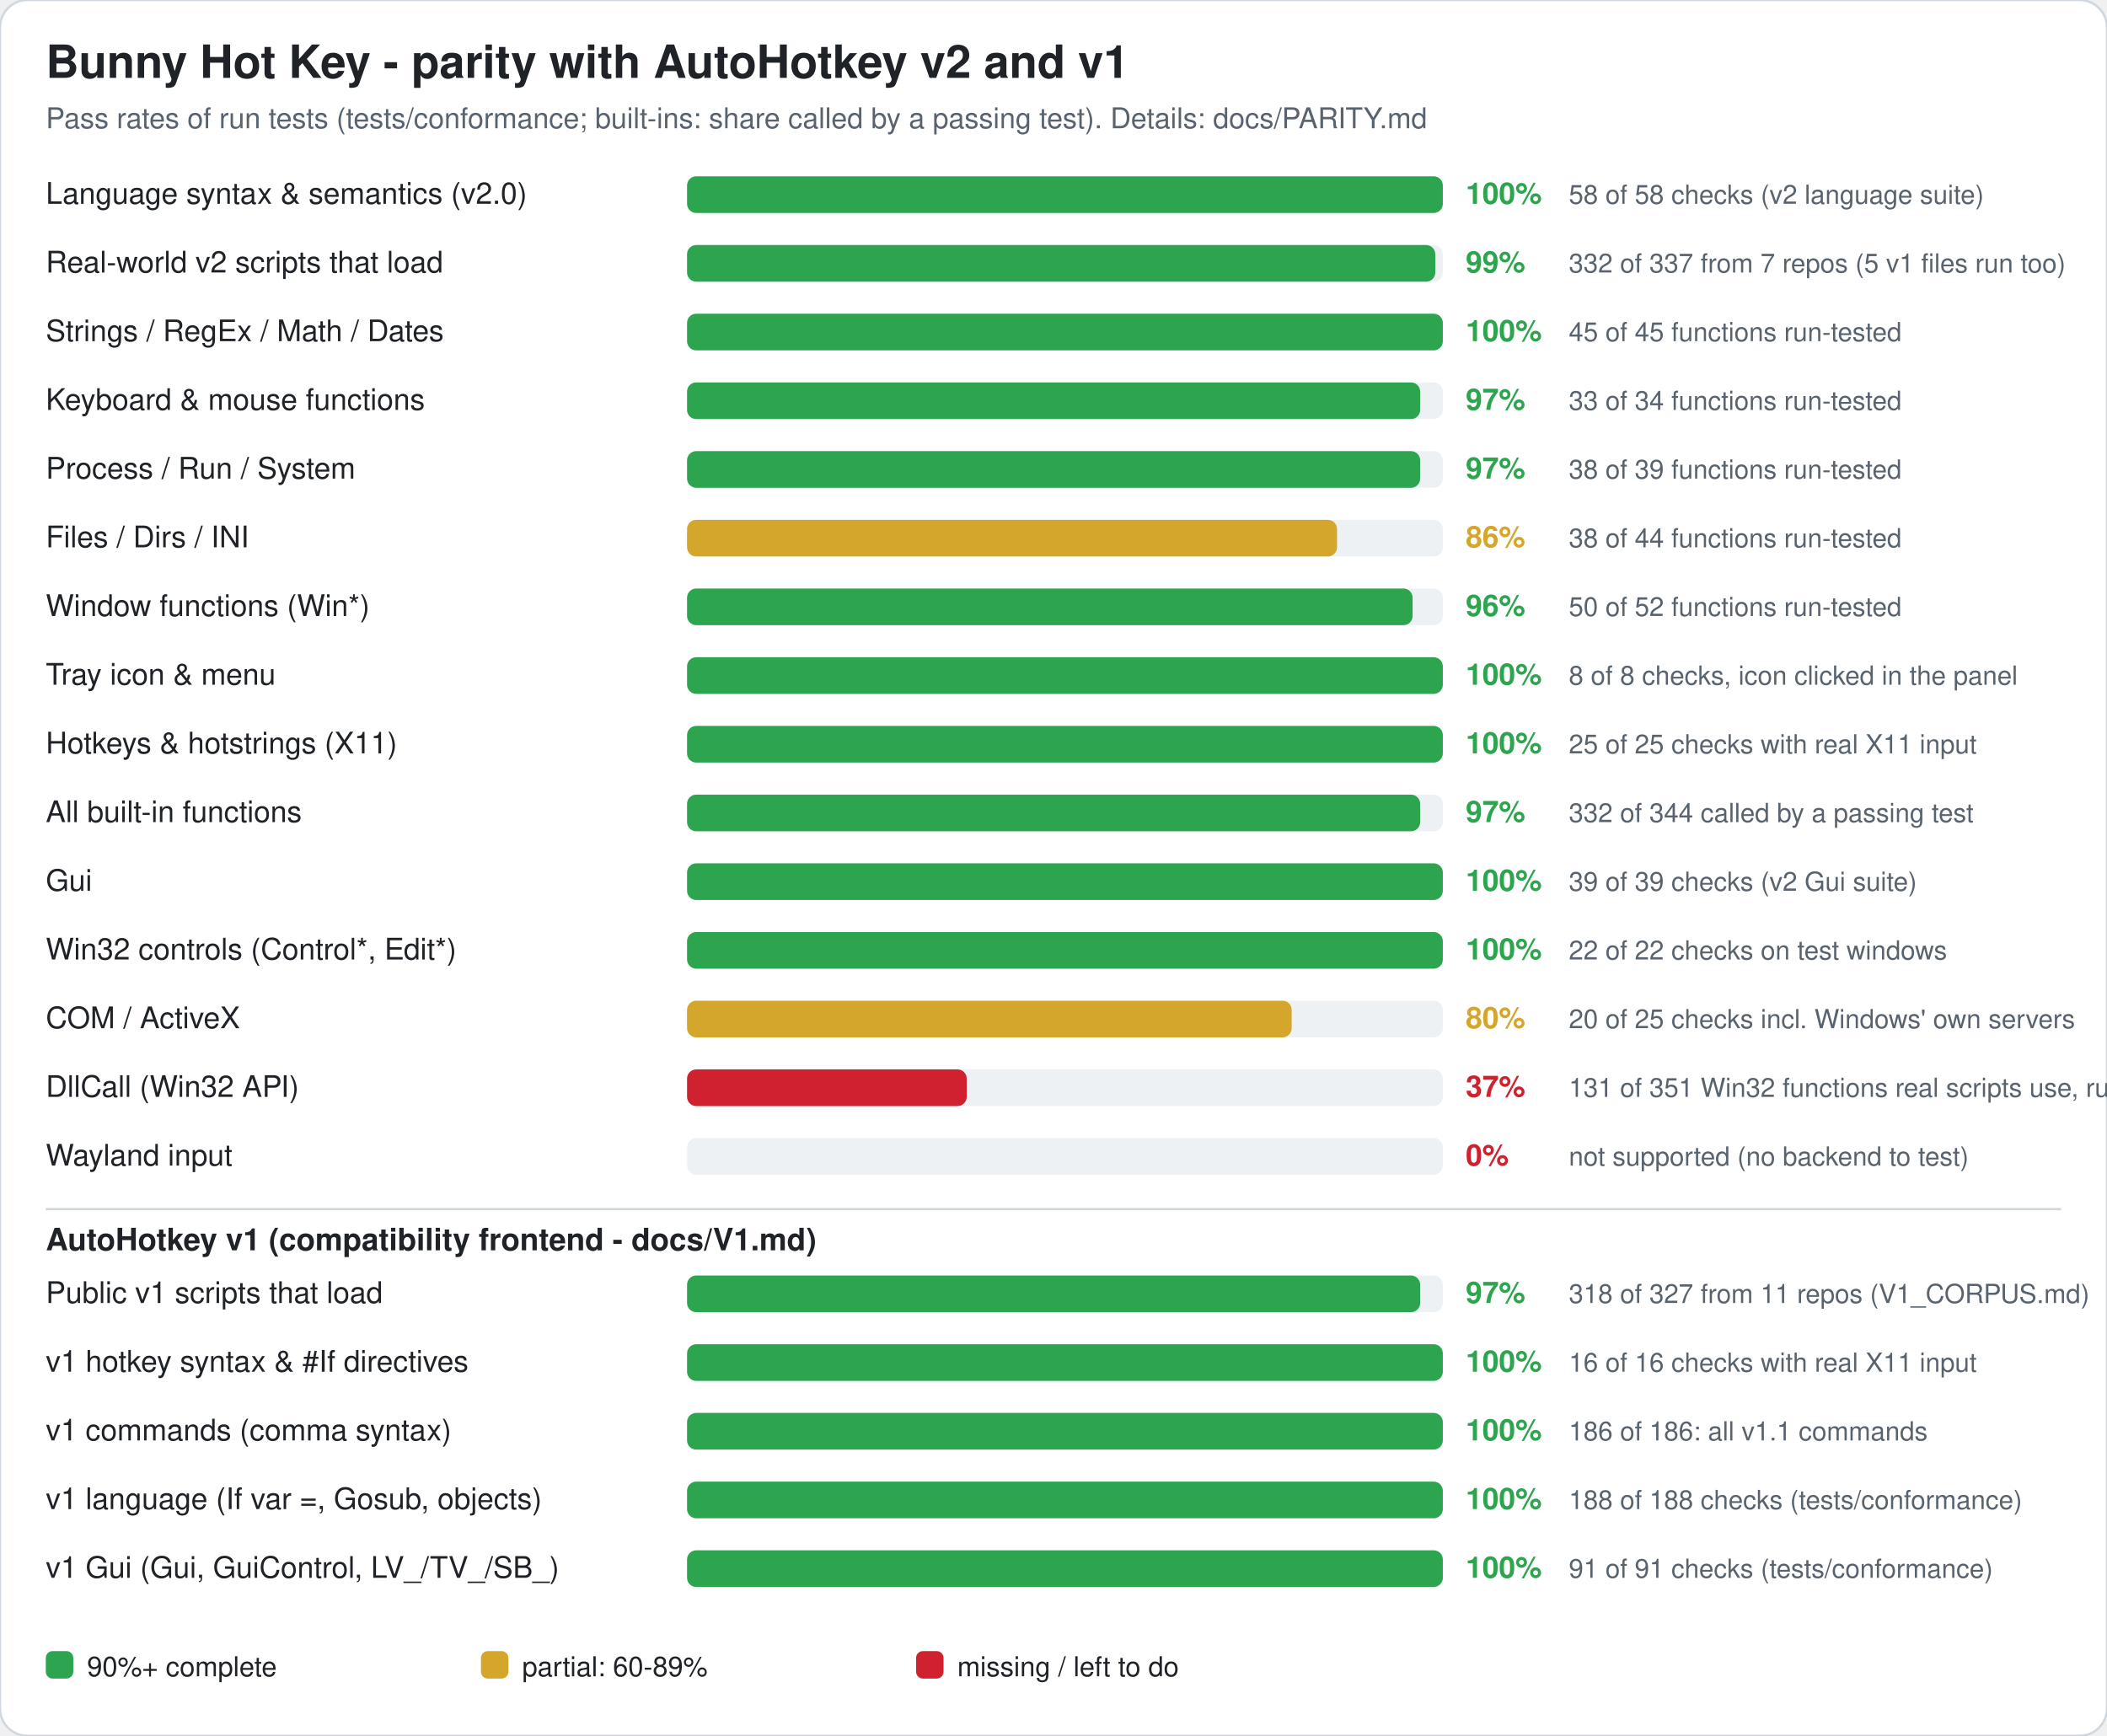
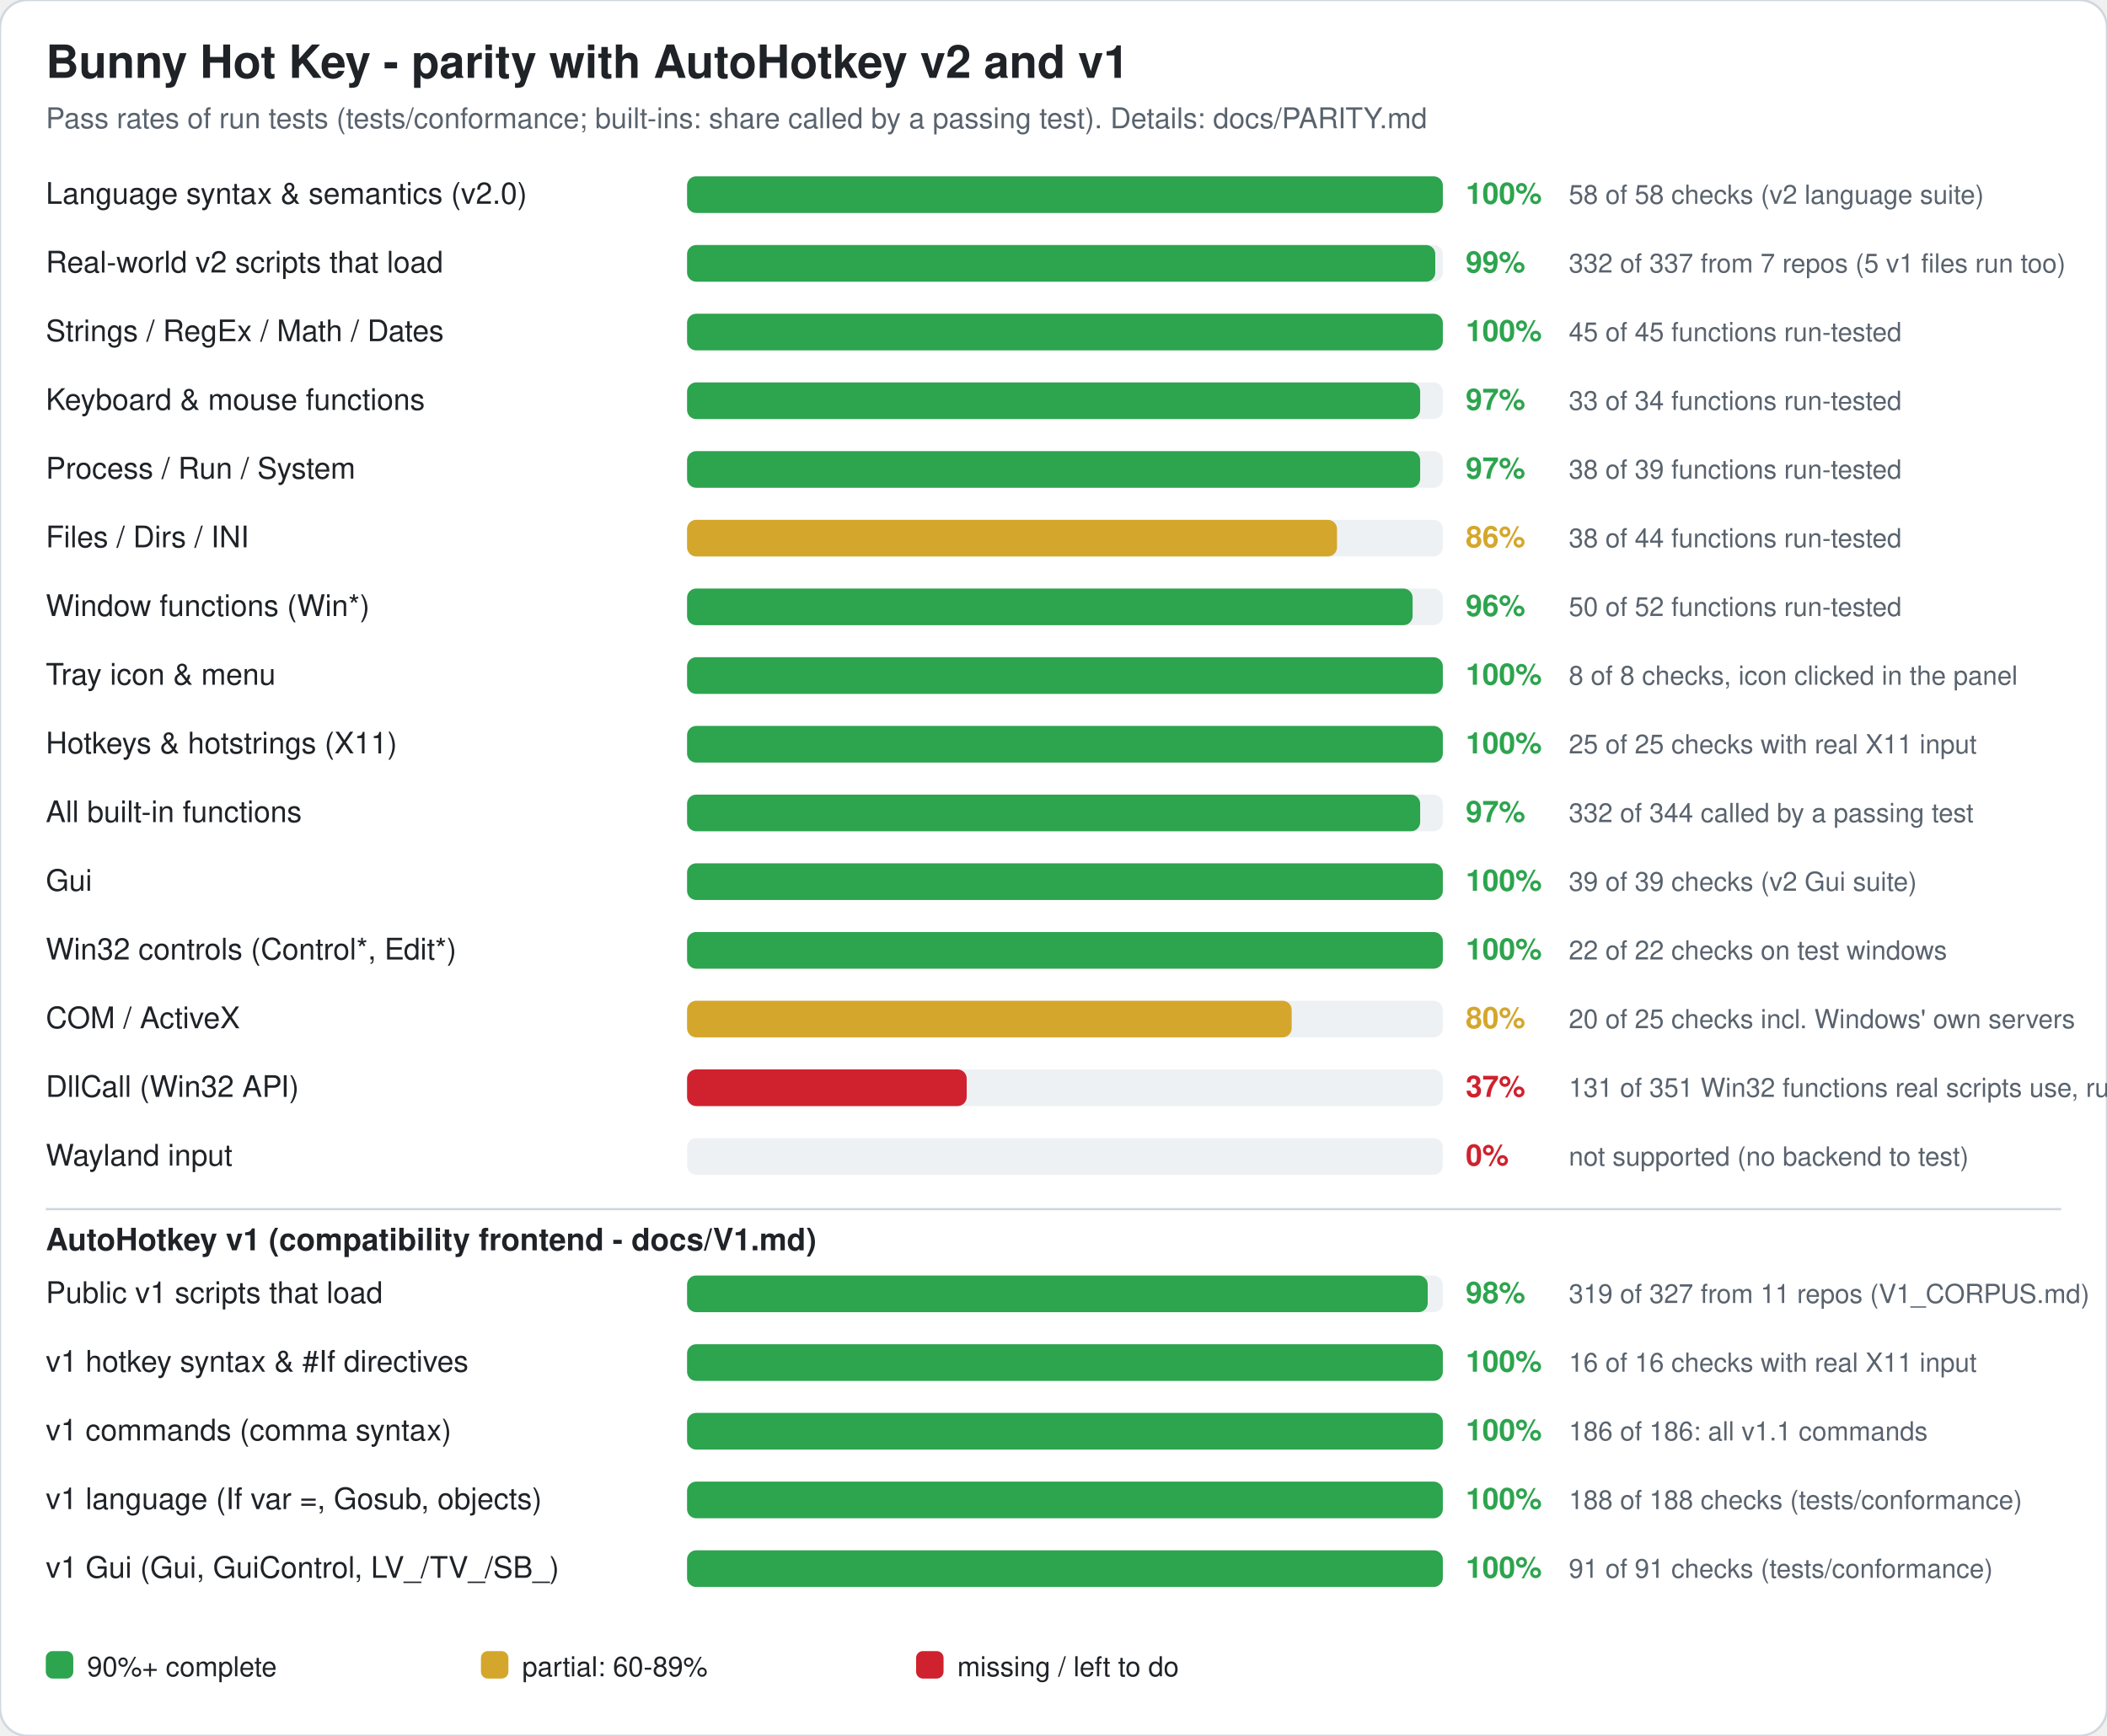
<svg xmlns="http://www.w3.org/2000/svg" width="920" height="758" viewBox="0 0 920 758" font-family="Segoe UI, Helvetica, Arial, sans-serif">
  <rect width="920" height="758" rx="12" fill="#ffffff" stroke="#d0d7de" />
  <text x="20" y="34" font-size="20" font-weight="700" fill="#1f2328">Bunny Hot Key - parity with AutoHotkey v2 and v1</text>
  <text x="20" y="56" font-size="12.5" fill="#59636e">Pass rates of run tests (tests/conformance; built-ins: share called by a passing test). Details: docs/PARITY.md</text>
  <text x="20" y="89" font-size="13" fill="#1f2328">Language syntax &amp; semantics (v2.0)</text>
  <rect x="300" y="77" width="330" height="16" rx="4" fill="#eef1f4" />
  <rect x="300" y="77" width="330.0" height="16" rx="4" fill="#2da44e" />
  <text x="640" y="89" font-size="13" font-weight="700" fill="#2da44e">100%</text>
  <text x="685" y="89" font-size="11.5" fill="#59636e">58 of 58 checks (v2 language suite)</text>
  <text x="20" y="119" font-size="13" fill="#1f2328">Real-world v2 scripts that load</text>
  <rect x="300" y="107" width="330" height="16" rx="4" fill="#eef1f4" />
  <rect x="300" y="107" width="326.7" height="16" rx="4" fill="#2da44e" />
  <text x="640" y="119" font-size="13" font-weight="700" fill="#2da44e">99%</text>
  <text x="685" y="119" font-size="11.5" fill="#59636e">332 of 337 from 7 repos (5 v1 files run too)</text>
  <text x="20" y="149" font-size="13" fill="#1f2328">Strings / RegEx / Math / Dates</text>
  <rect x="300" y="137" width="330" height="16" rx="4" fill="#eef1f4" />
  <rect x="300" y="137" width="330.0" height="16" rx="4" fill="#2da44e" />
  <text x="640" y="149" font-size="13" font-weight="700" fill="#2da44e">100%</text>
  <text x="685" y="149" font-size="11.5" fill="#59636e">45 of 45 functions run-tested</text>
  <text x="20" y="179" font-size="13" fill="#1f2328">Keyboard &amp; mouse functions</text>
  <rect x="300" y="167" width="330" height="16" rx="4" fill="#eef1f4" />
  <rect x="300" y="167" width="320.1" height="16" rx="4" fill="#2da44e" />
  <text x="640" y="179" font-size="13" font-weight="700" fill="#2da44e">97%</text>
  <text x="685" y="179" font-size="11.5" fill="#59636e">33 of 34 functions run-tested</text>
  <text x="20" y="209" font-size="13" fill="#1f2328">Process / Run / System</text>
  <rect x="300" y="197" width="330" height="16" rx="4" fill="#eef1f4" />
  <rect x="300" y="197" width="320.1" height="16" rx="4" fill="#2da44e" />
  <text x="640" y="209" font-size="13" font-weight="700" fill="#2da44e">97%</text>
  <text x="685" y="209" font-size="11.5" fill="#59636e">38 of 39 functions run-tested</text>
  <text x="20" y="239" font-size="13" fill="#1f2328">Files / Dirs / INI</text>
  <rect x="300" y="227" width="330" height="16" rx="4" fill="#eef1f4" />
  <rect x="300" y="227" width="283.8" height="16" rx="4" fill="#d4a72c" />
  <text x="640" y="239" font-size="13" font-weight="700" fill="#d4a72c">86%</text>
  <text x="685" y="239" font-size="11.5" fill="#59636e">38 of 44 functions run-tested</text>
  <text x="20" y="269" font-size="13" fill="#1f2328">Window functions (Win*)</text>
  <rect x="300" y="257" width="330" height="16" rx="4" fill="#eef1f4" />
  <rect x="300" y="257" width="316.8" height="16" rx="4" fill="#2da44e" />
  <text x="640" y="269" font-size="13" font-weight="700" fill="#2da44e">96%</text>
  <text x="685" y="269" font-size="11.5" fill="#59636e">50 of 52 functions run-tested</text>
  <text x="20" y="299" font-size="13" fill="#1f2328">Tray icon &amp; menu</text>
  <rect x="300" y="287" width="330" height="16" rx="4" fill="#eef1f4" />
  <rect x="300" y="287" width="330.0" height="16" rx="4" fill="#2da44e" />
  <text x="640" y="299" font-size="13" font-weight="700" fill="#2da44e">100%</text>
  <text x="685" y="299" font-size="11.5" fill="#59636e">8 of 8 checks, icon clicked in the panel</text>
  <text x="20" y="329" font-size="13" fill="#1f2328">Hotkeys &amp; hotstrings (X11)</text>
  <rect x="300" y="317" width="330" height="16" rx="4" fill="#eef1f4" />
  <rect x="300" y="317" width="330.0" height="16" rx="4" fill="#2da44e" />
  <text x="640" y="329" font-size="13" font-weight="700" fill="#2da44e">100%</text>
  <text x="685" y="329" font-size="11.5" fill="#59636e">25 of 25 checks with real X11 input</text>
  <text x="20" y="359" font-size="13" fill="#1f2328">All built-in functions</text>
  <rect x="300" y="347" width="330" height="16" rx="4" fill="#eef1f4" />
  <rect x="300" y="347" width="320.1" height="16" rx="4" fill="#2da44e" />
  <text x="640" y="359" font-size="13" font-weight="700" fill="#2da44e">97%</text>
  <text x="685" y="359" font-size="11.5" fill="#59636e">332 of 344 called by a passing test</text>
  <text x="20" y="389" font-size="13" fill="#1f2328">Gui</text>
  <rect x="300" y="377" width="330" height="16" rx="4" fill="#eef1f4" />
  <rect x="300" y="377" width="330.0" height="16" rx="4" fill="#2da44e" />
  <text x="640" y="389" font-size="13" font-weight="700" fill="#2da44e">100%</text>
  <text x="685" y="389" font-size="11.5" fill="#59636e">39 of 39 checks (v2 Gui suite)</text>
  <text x="20" y="419" font-size="13" fill="#1f2328">Win32 controls (Control*, Edit*)</text>
  <rect x="300" y="407" width="330" height="16" rx="4" fill="#eef1f4" />
  <rect x="300" y="407" width="330.0" height="16" rx="4" fill="#2da44e" />
  <text x="640" y="419" font-size="13" font-weight="700" fill="#2da44e">100%</text>
  <text x="685" y="419" font-size="11.5" fill="#59636e">22 of 22 checks on test windows</text>
  <text x="20" y="449" font-size="13" fill="#1f2328">COM / ActiveX</text>
  <rect x="300" y="437" width="330" height="16" rx="4" fill="#eef1f4" />
  <rect x="300" y="437" width="264.0" height="16" rx="4" fill="#d4a72c" />
  <text x="640" y="449" font-size="13" font-weight="700" fill="#d4a72c">80%</text>
  <text x="685" y="449" font-size="11.5" fill="#59636e">20 of 25 checks incl. Windows' own servers</text>
  <text x="20" y="479" font-size="13" fill="#1f2328">DllCall (Win32 API)</text>
  <rect x="300" y="467" width="330" height="16" rx="4" fill="#eef1f4" />
  <rect x="300" y="467" width="122.1" height="16" rx="4" fill="#cf222e" />
  <text x="640" y="479" font-size="13" font-weight="700" fill="#cf222e">37%</text>
  <text x="685" y="479" font-size="11.5" fill="#59636e">131 of 351 Win32 functions real scripts use, run-tested</text>
  <text x="20" y="509" font-size="13" fill="#1f2328">Wayland input</text>
  <rect x="300" y="497" width="330" height="16" rx="4" fill="#eef1f4" />
  <text x="640" y="509" font-size="13" font-weight="700" fill="#cf222e">0%</text>
  <text x="685" y="509" font-size="11.5" fill="#59636e">not supported (no backend to test)</text>
  <line x1="20" y1="528" x2="900" y2="528" stroke="#d0d7de" />
  <text x="20" y="546" font-size="13.5" font-weight="700" fill="#1f2328">AutoHotkey v1 (compatibility frontend - docs/V1.md)</text>
  <text x="20" y="569" font-size="13" fill="#1f2328">Public v1 scripts that load</text>
  <rect x="300" y="557" width="330" height="16" rx="4" fill="#eef1f4" />
-   <rect x="300" y="557" width="320.1" height="16" rx="4" fill="#2da44e" />
-   <text x="640" y="569" font-size="13" font-weight="700" fill="#2da44e">97%</text>
-   <text x="685" y="569" font-size="11.5" fill="#59636e">318 of 327 from 11 repos (V1_CORPUS.md)</text>
+   <rect x="300" y="557" width="323.4" height="16" rx="4" fill="#2da44e" />
+   <text x="640" y="569" font-size="13" font-weight="700" fill="#2da44e">98%</text>
+   <text x="685" y="569" font-size="11.5" fill="#59636e">319 of 327 from 11 repos (V1_CORPUS.md)</text>
  <text x="20" y="599" font-size="13" fill="#1f2328">v1 hotkey syntax &amp; #If directives</text>
  <rect x="300" y="587" width="330" height="16" rx="4" fill="#eef1f4" />
  <rect x="300" y="587" width="330.0" height="16" rx="4" fill="#2da44e" />
  <text x="640" y="599" font-size="13" font-weight="700" fill="#2da44e">100%</text>
  <text x="685" y="599" font-size="11.5" fill="#59636e">16 of 16 checks with real X11 input</text>
  <text x="20" y="629" font-size="13" fill="#1f2328">v1 commands (comma syntax)</text>
  <rect x="300" y="617" width="330" height="16" rx="4" fill="#eef1f4" />
  <rect x="300" y="617" width="330.0" height="16" rx="4" fill="#2da44e" />
  <text x="640" y="629" font-size="13" font-weight="700" fill="#2da44e">100%</text>
  <text x="685" y="629" font-size="11.5" fill="#59636e">186 of 186: all v1.1 commands</text>
  <text x="20" y="659" font-size="13" fill="#1f2328">v1 language (If var =, Gosub, objects)</text>
  <rect x="300" y="647" width="330" height="16" rx="4" fill="#eef1f4" />
  <rect x="300" y="647" width="330.0" height="16" rx="4" fill="#2da44e" />
  <text x="640" y="659" font-size="13" font-weight="700" fill="#2da44e">100%</text>
  <text x="685" y="659" font-size="11.5" fill="#59636e">188 of 188 checks (tests/conformance)</text>
  <text x="20" y="689" font-size="13" fill="#1f2328">v1 Gui (Gui, GuiControl, LV_/TV_/SB_)</text>
  <rect x="300" y="677" width="330" height="16" rx="4" fill="#eef1f4" />
  <rect x="300" y="677" width="330.0" height="16" rx="4" fill="#2da44e" />
  <text x="640" y="689" font-size="13" font-weight="700" fill="#2da44e">100%</text>
  <text x="685" y="689" font-size="11.5" fill="#59636e">91 of 91 checks (tests/conformance)</text>
  <rect x="20" y="721" width="12" height="12" rx="3" fill="#2da44e" />
  <text x="38" y="732" font-size="12" fill="#1f2328">90%+ complete</text>
  <rect x="210" y="721" width="12" height="12" rx="3" fill="#d4a72c" />
  <text x="228" y="732" font-size="12" fill="#1f2328">partial: 60-89%</text>
  <rect x="400" y="721" width="12" height="12" rx="3" fill="#cf222e" />
  <text x="418" y="732" font-size="12" fill="#1f2328">missing / left to do</text>
</svg>
